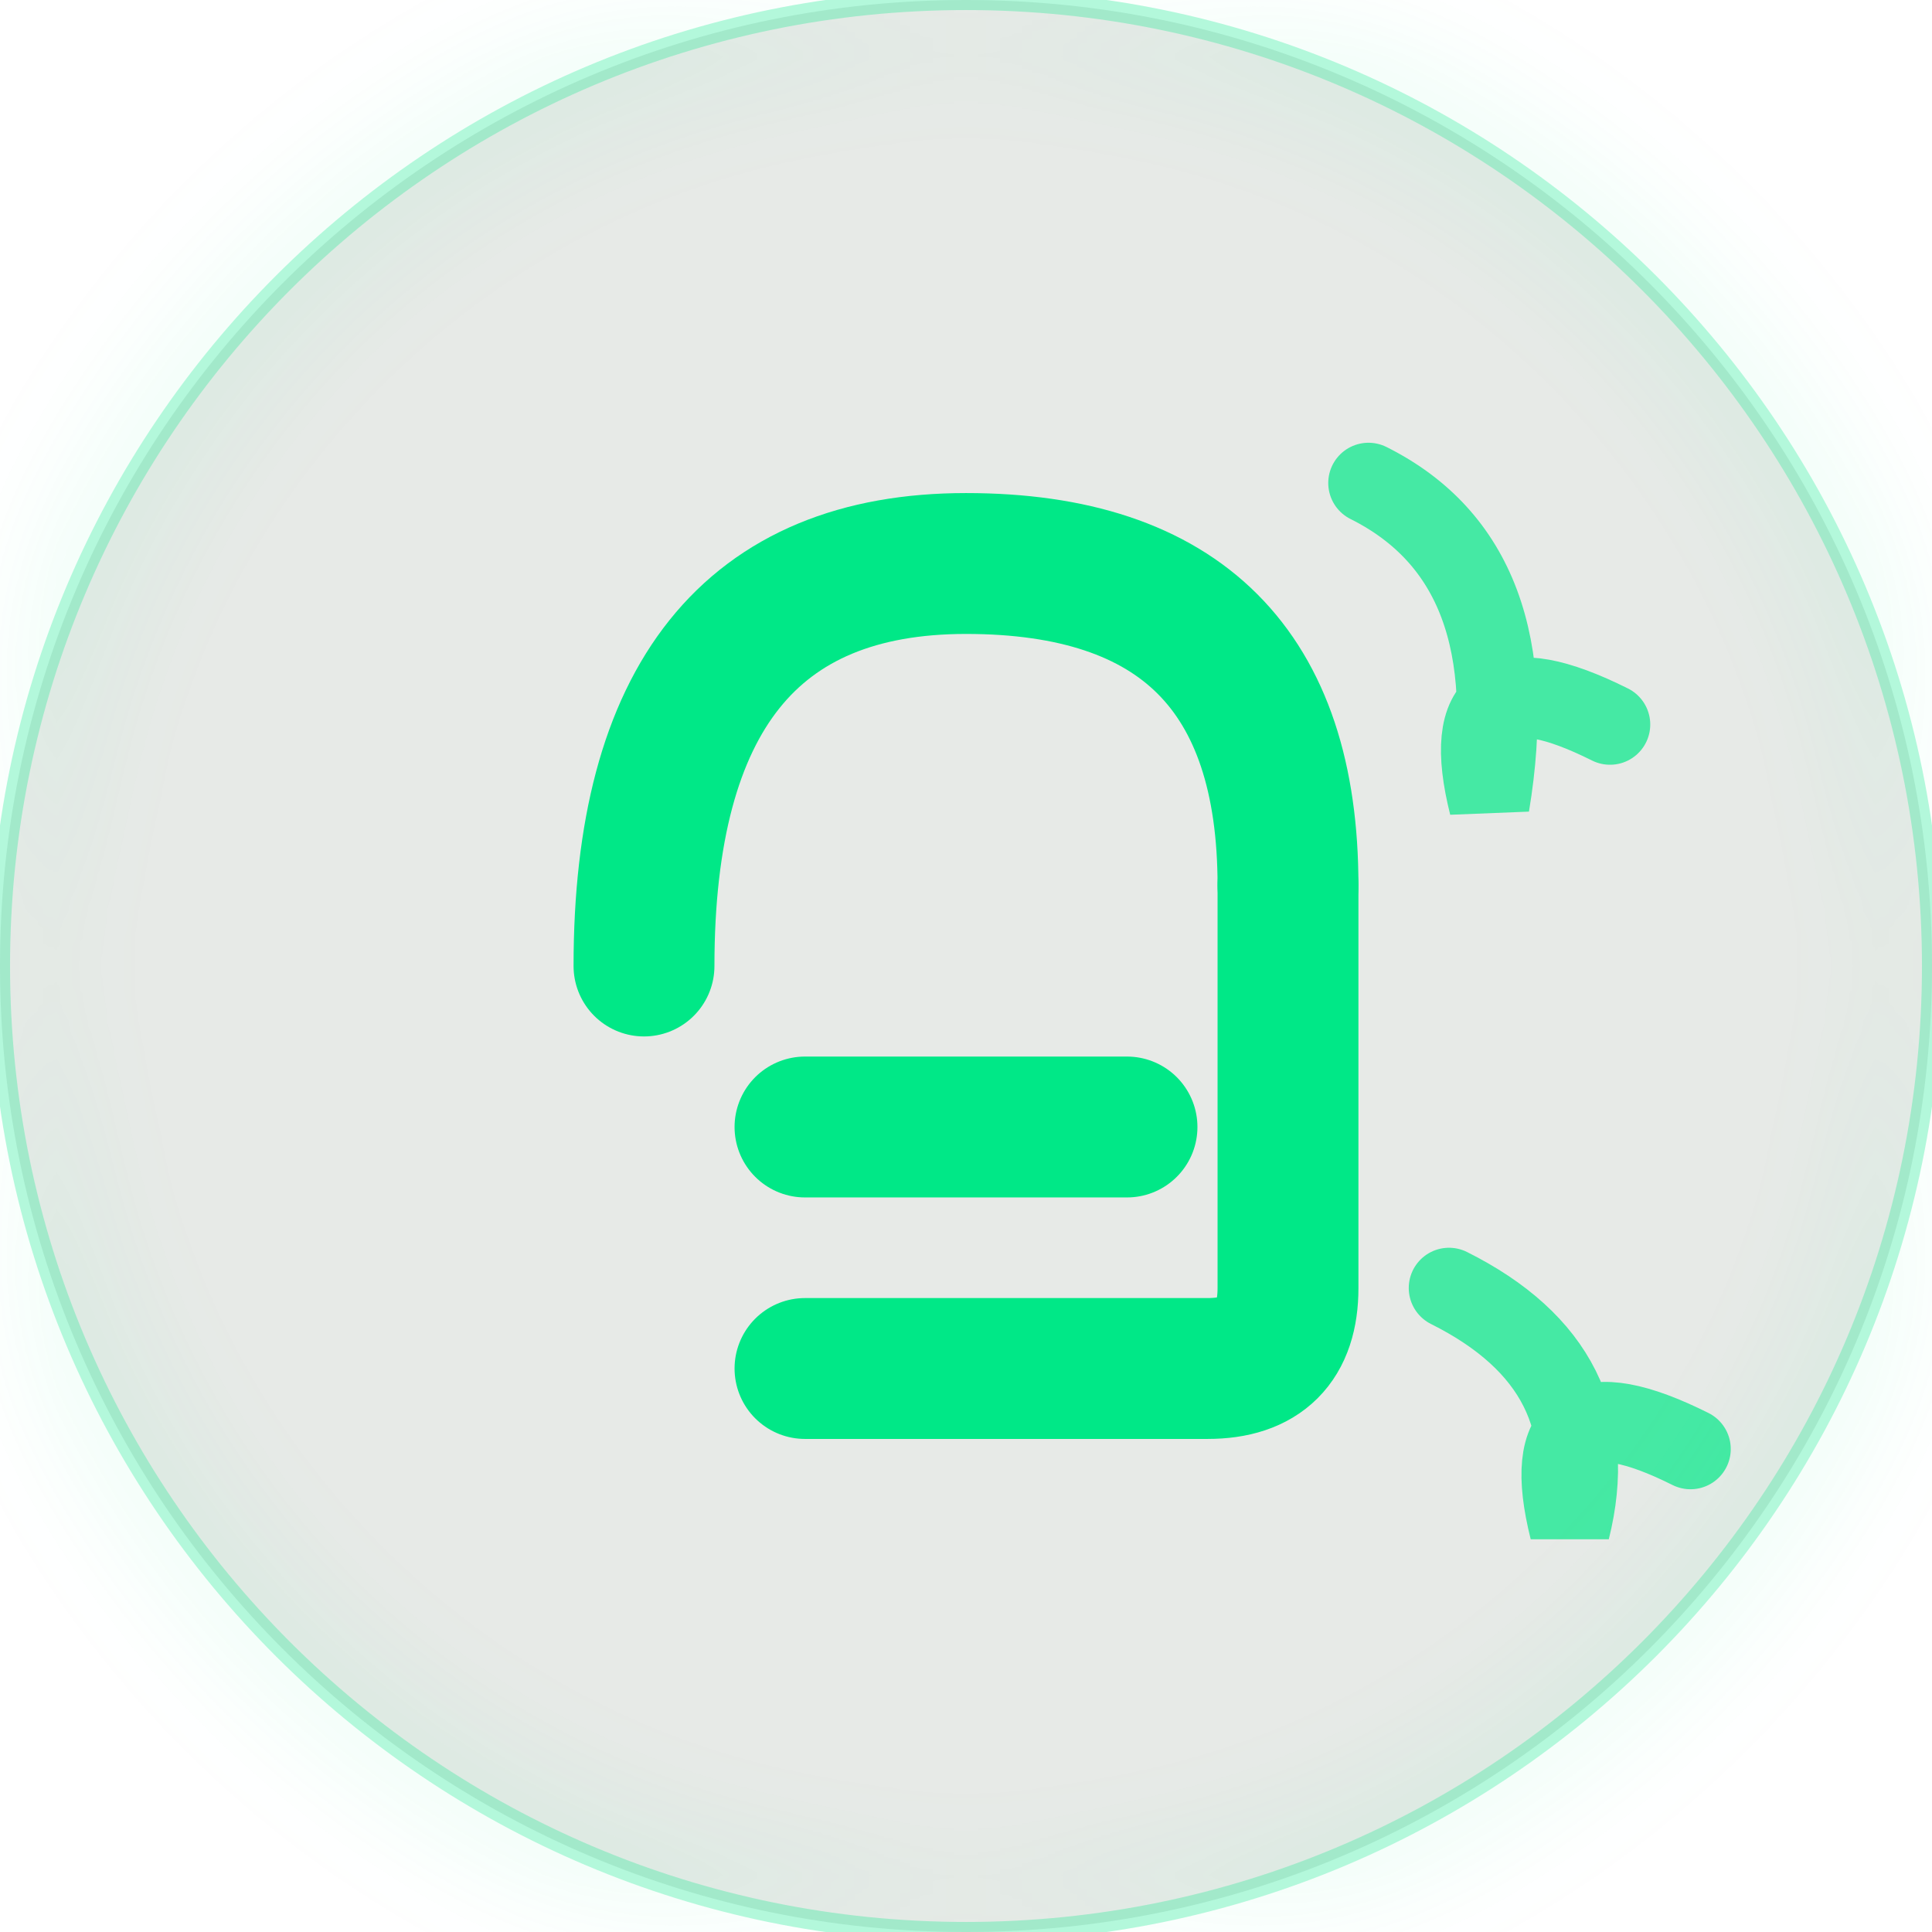
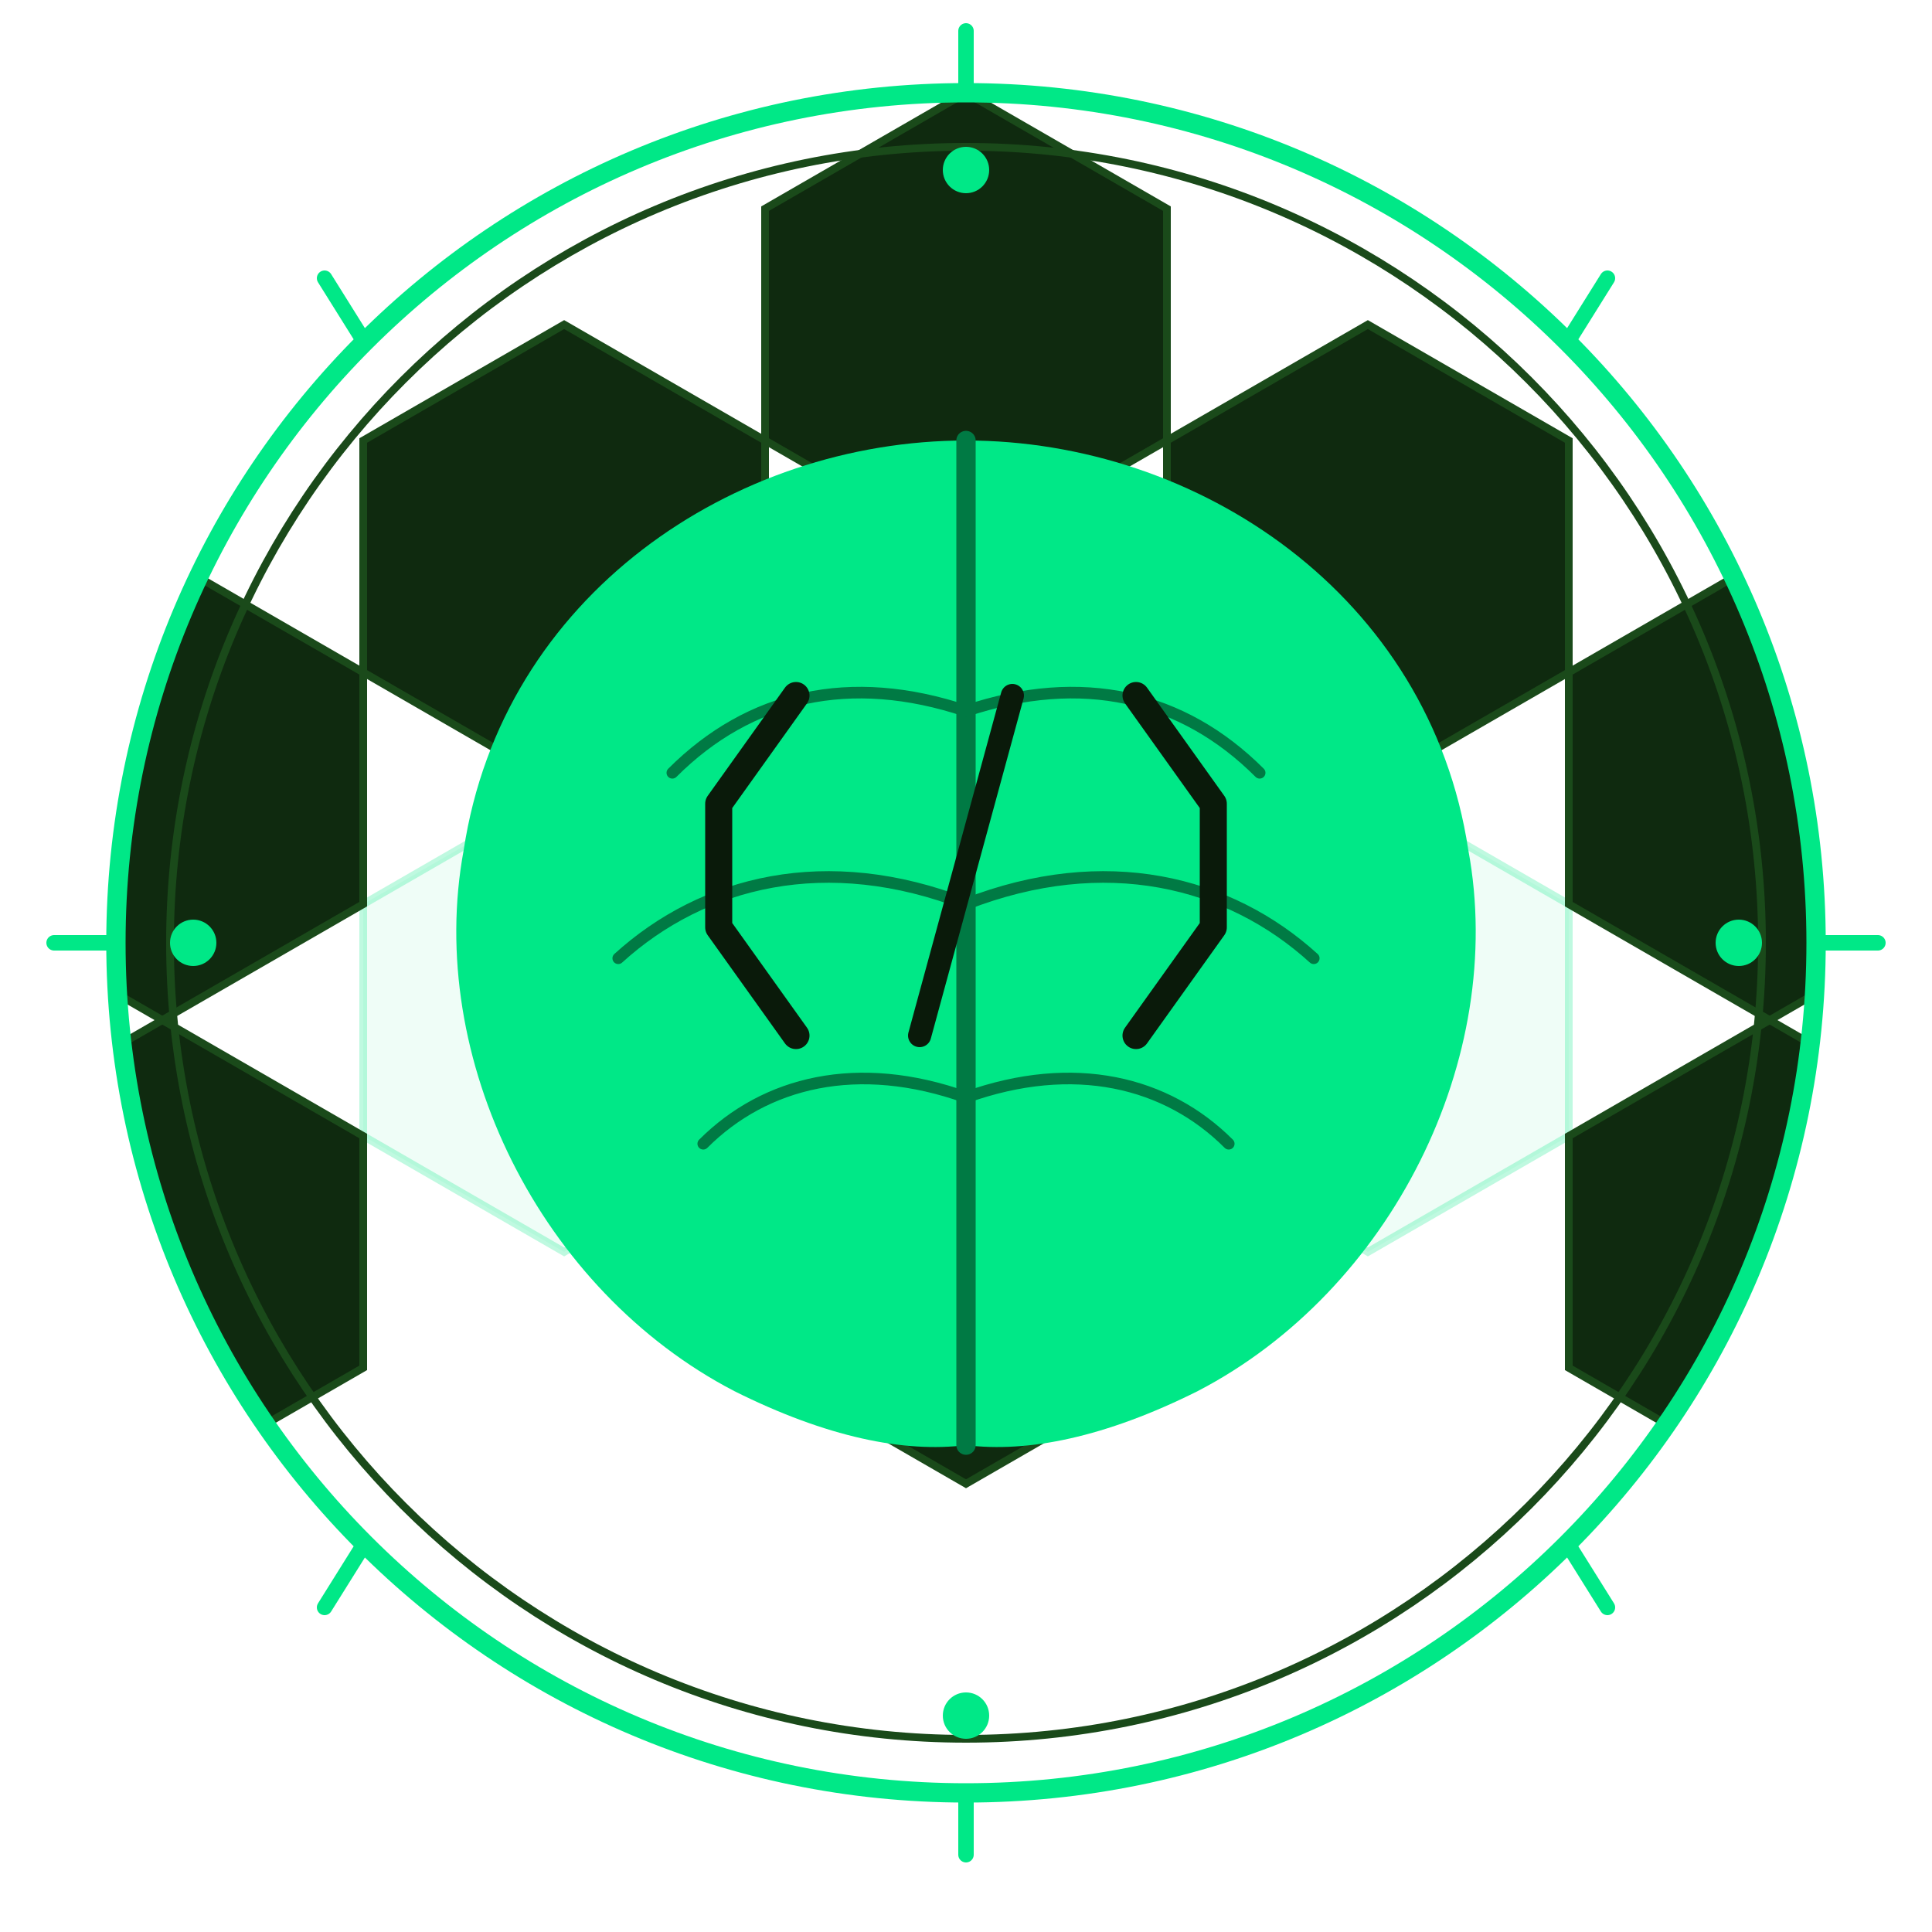
- <svg xmlns="http://www.w3.org/2000/svg" width="48" height="48" viewBox="0 0 48 48" fill="none">
-   <circle cx="24" cy="24" r="24" fill="#06240f" opacity="0.1" />
-   <g id="leaf-logo">
-     <path d="M 16 24 Q 16 14 24 14 Q 32 14 32 22" fill="none" stroke="#00e887" stroke-width="3.5" stroke-linecap="round" stroke-linejoin="round" />
-     <path d="M 32 22 L 32 32 Q 32 34 30 34 L 20 34" fill="none" stroke="#00e887" stroke-width="3.5" stroke-linecap="round" stroke-linejoin="round" />
-     <line x1="20" y1="28" x2="28" y2="28" stroke="#00e887" stroke-width="3.5" stroke-linecap="round" />
-     <path d="M 34 12 Q 38 14 37 20 Q 36 16 40 18" fill="none" stroke="#00e887" stroke-width="2" stroke-linecap="round" opacity="0.7" />
-     <path d="M 36 32 Q 40 34 39 38 Q 38 34 42 36" fill="none" stroke="#00e887" stroke-width="2" stroke-linecap="round" opacity="0.7" />
+ <svg xmlns="http://www.w3.org/2000/svg" viewBox="215 38 250 250" role="img">
+   <defs>
+     <clipPath id="circle-clip">
+       <circle cx="340" cy="160" r="110" />
+     </clipPath>
+   </defs>
+   <g clip-path="url(#circle-clip)">
+     <polygon points="340,50 366,65 366,95 340,110 314,95 314,65" style="fill:rgb(15, 42, 15);stroke:rgb(26, 74, 26);stroke-width:1px;" />
+     <polygon points="392,80 418,95 418,125 392,140 366,125 366,95" style="fill:rgb(15, 42, 15);stroke:rgb(26, 74, 26);stroke-width:1px;" />
+     <polygon points="288,80 314,95 314,125 288,140 262,125 262,95" style="fill:rgb(15, 42, 15);stroke:rgb(26, 74, 26);stroke-width:1px;" />
+     <polygon points="340,110 366,125 366,155 340,170 314,155 314,125" style="fill:rgb(15, 42, 15);stroke:rgb(26, 74, 26);stroke-width:1px;" />
+     <polygon points="392,140 418,155 418,185 392,200 366,185 366,155" style="fill:rgba(0, 232, 135, 0.063);stroke:rgba(0, 232, 135, 0.25);stroke-width:1px;" />
+     <polygon points="288,140 314,155 314,185 288,200 262,185 262,155" style="fill:rgba(0, 232, 135, 0.063);stroke:rgba(0, 232, 135, 0.25);stroke-width:1px;" />
+     <polygon points="340,170 366,185 366,215 340,230 314,215 314,185" style="fill:rgb(15, 42, 15);stroke:rgb(26, 74, 26);stroke-width:1px;" />
+     <polygon points="444,110 470,125 470,155 444,170 418,155 418,125" style="fill:rgb(15, 42, 15);stroke:rgb(26, 74, 26);stroke-width:1px;" />
+     <polygon points="236,110 262,125 262,155 236,170 210,155 210,125" style="fill:rgb(15, 42, 15);stroke:rgb(26, 74, 26);stroke-width:1px;" />
+     <polygon points="444,170 470,185 470,215 444,230 418,215 418,185" style="fill:rgb(15, 42, 15);stroke:rgb(26, 74, 26);stroke-width:1px;" />
+     <polygon points="236,170 262,185 262,215 236,230 210,215 210,185" style="fill:rgb(15, 42, 15);stroke:rgb(26, 74, 26);stroke-width:1px;" />
  </g>
-   <defs>
-     <filter id="glow">
-       <feGaussianBlur stdDeviation="1.5" result="coloredBlur" />
-       <feMerge>
-         <feMergeNode in="coloredBlur" />
-         <feMergeNode in="SourceGraphic" />
-       </feMerge>
-     </filter>
-   </defs>
-   <circle cx="24" cy="24" r="24" fill="none" stroke="#00e887" stroke-width="0.5" opacity="0.3" filter="url(#glow)" />
+   <circle cx="340" cy="160" r="110" fill="none" stroke="rgb(0, 232, 135)" stroke-width="2.5" />
+   <circle cx="340" cy="160" r="103" fill="none" stroke="rgb(26, 74, 26)" stroke-width="1" />
+   <g stroke="#00e887" stroke-width="2" stroke-linecap="round">
+     <line x1="340" y1="50" x2="340" y2="42" />
+     <line x1="340" y1="270" x2="340" y2="278" />
+     <line x1="230" y1="160" x2="222" y2="160" />
+     <line x1="450" y1="160" x2="458" y2="160" />
+     <line x1="262" y1="82" x2="257" y2="74" />
+     <line x1="418" y1="82" x2="423" y2="74" />
+     <line x1="262" y1="238" x2="257" y2="246" />
+     <line x1="418" y1="238" x2="423" y2="246" />
+   </g>
+   <path d="M340 95 C370 95 400 115 405 148 C410 175 395 205 370 218 C358 224 348 226 340 225 C332 226 322 224 310 218 C285 205 270 175 275 148 C280 115 310 95 340 95 Z" fill="rgb(0, 232, 135)" />
+   <path d="M340 95 C340 130 340 175 340 225" fill="none" stroke="#007a44" stroke-width="2.5" stroke-linecap="round" />
+   <path fill="none" stroke="#007a44" stroke-width="1.5" stroke-linecap="round" d="M340 130 C355 125 368 128 378 138" />
+   <path fill="none" stroke="#007a44" stroke-width="1.5" stroke-linecap="round" d="M340 130 C325 125 312 128 302 138" />
+   <path fill="none" stroke="#007a44" stroke-width="1.5" stroke-linecap="round" d="M340 155 C358 148 374 152 385 162" />
+   <path fill="none" stroke="#007a44" stroke-width="1.5" stroke-linecap="round" d="M340 155 C322 148 306 152 295 162" />
+   <path fill="none" stroke="#007a44" stroke-width="1.5" stroke-linecap="round" d="M340 180 C354 175 366 178 374 186" />
+   <path fill="none" stroke="#007a44" stroke-width="1.5" stroke-linecap="round" d="M340 180 C326 175 314 178 306 186" />
+   <path d="M318 128 L308 142 L308 158 L318 172" fill="none" stroke="rgb(10, 26, 10)" stroke-width="3.5" stroke-linecap="round" stroke-linejoin="round" />
+   <path d="M362 128 L372 142 L372 158 L362 172" fill="none" stroke="rgb(10, 26, 10)" stroke-width="3.5" stroke-linecap="round" stroke-linejoin="round" />
+   <line x1="346" y1="128" x2="334" y2="172" stroke="#0a1a0a" stroke-width="3" stroke-linecap="round" />
+   <circle cx="240" cy="160" r="3" fill="rgb(0, 232, 135)" />
+   <circle cx="440" cy="160" r="3" fill="rgb(0, 232, 135)" />
+   <circle cx="340" cy="60" r="3" fill="rgb(0, 232, 135)" />
+   <circle cx="340" cy="260" r="3" fill="rgb(0, 232, 135)" />
</svg>
